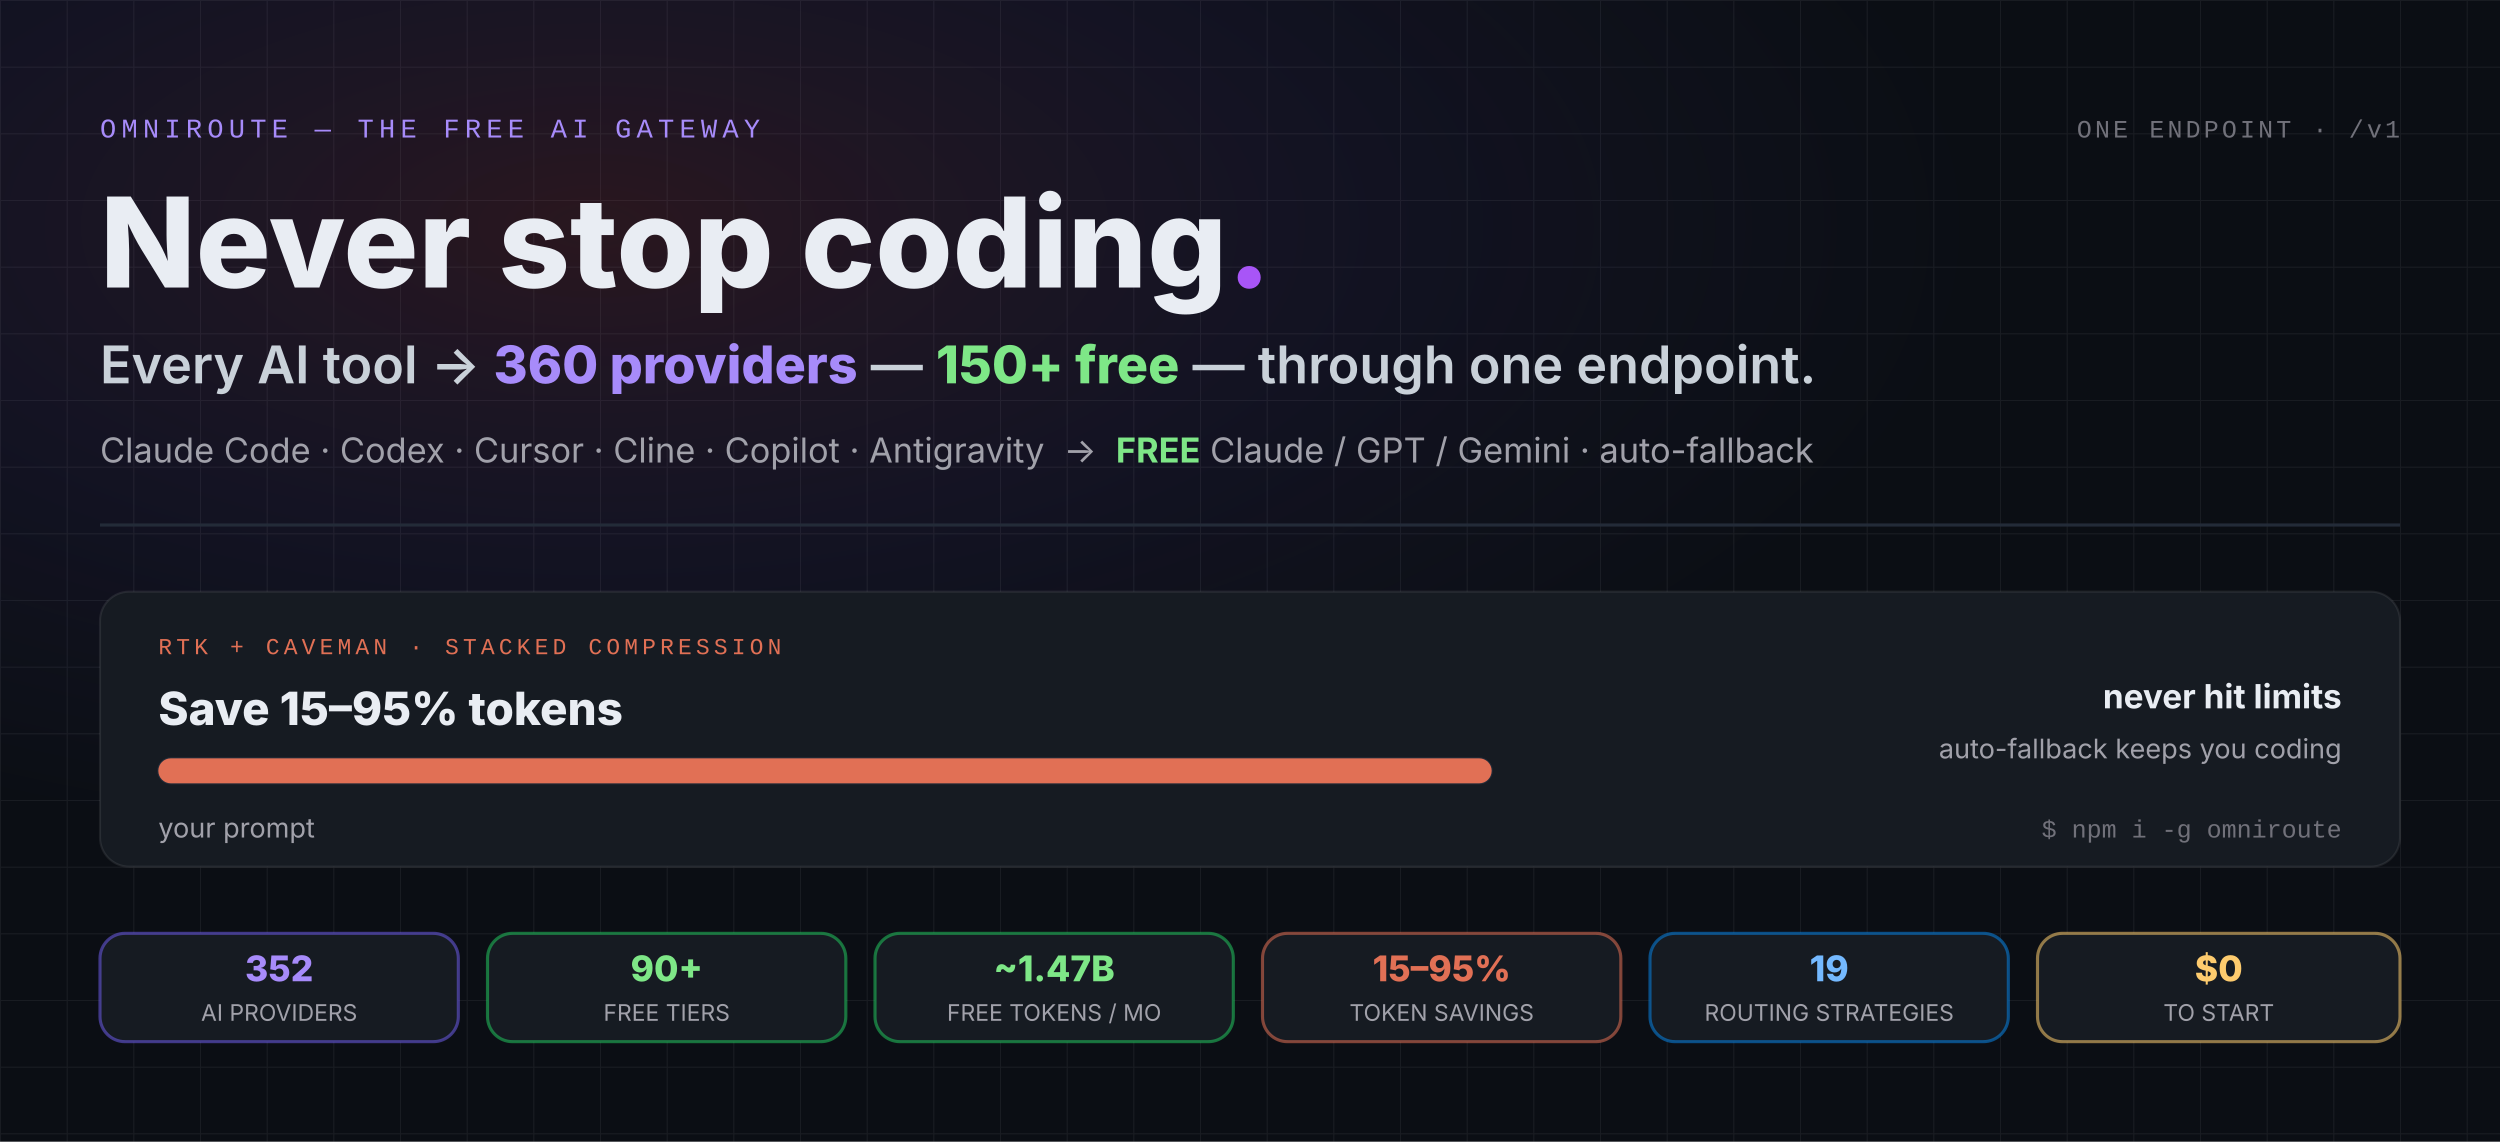
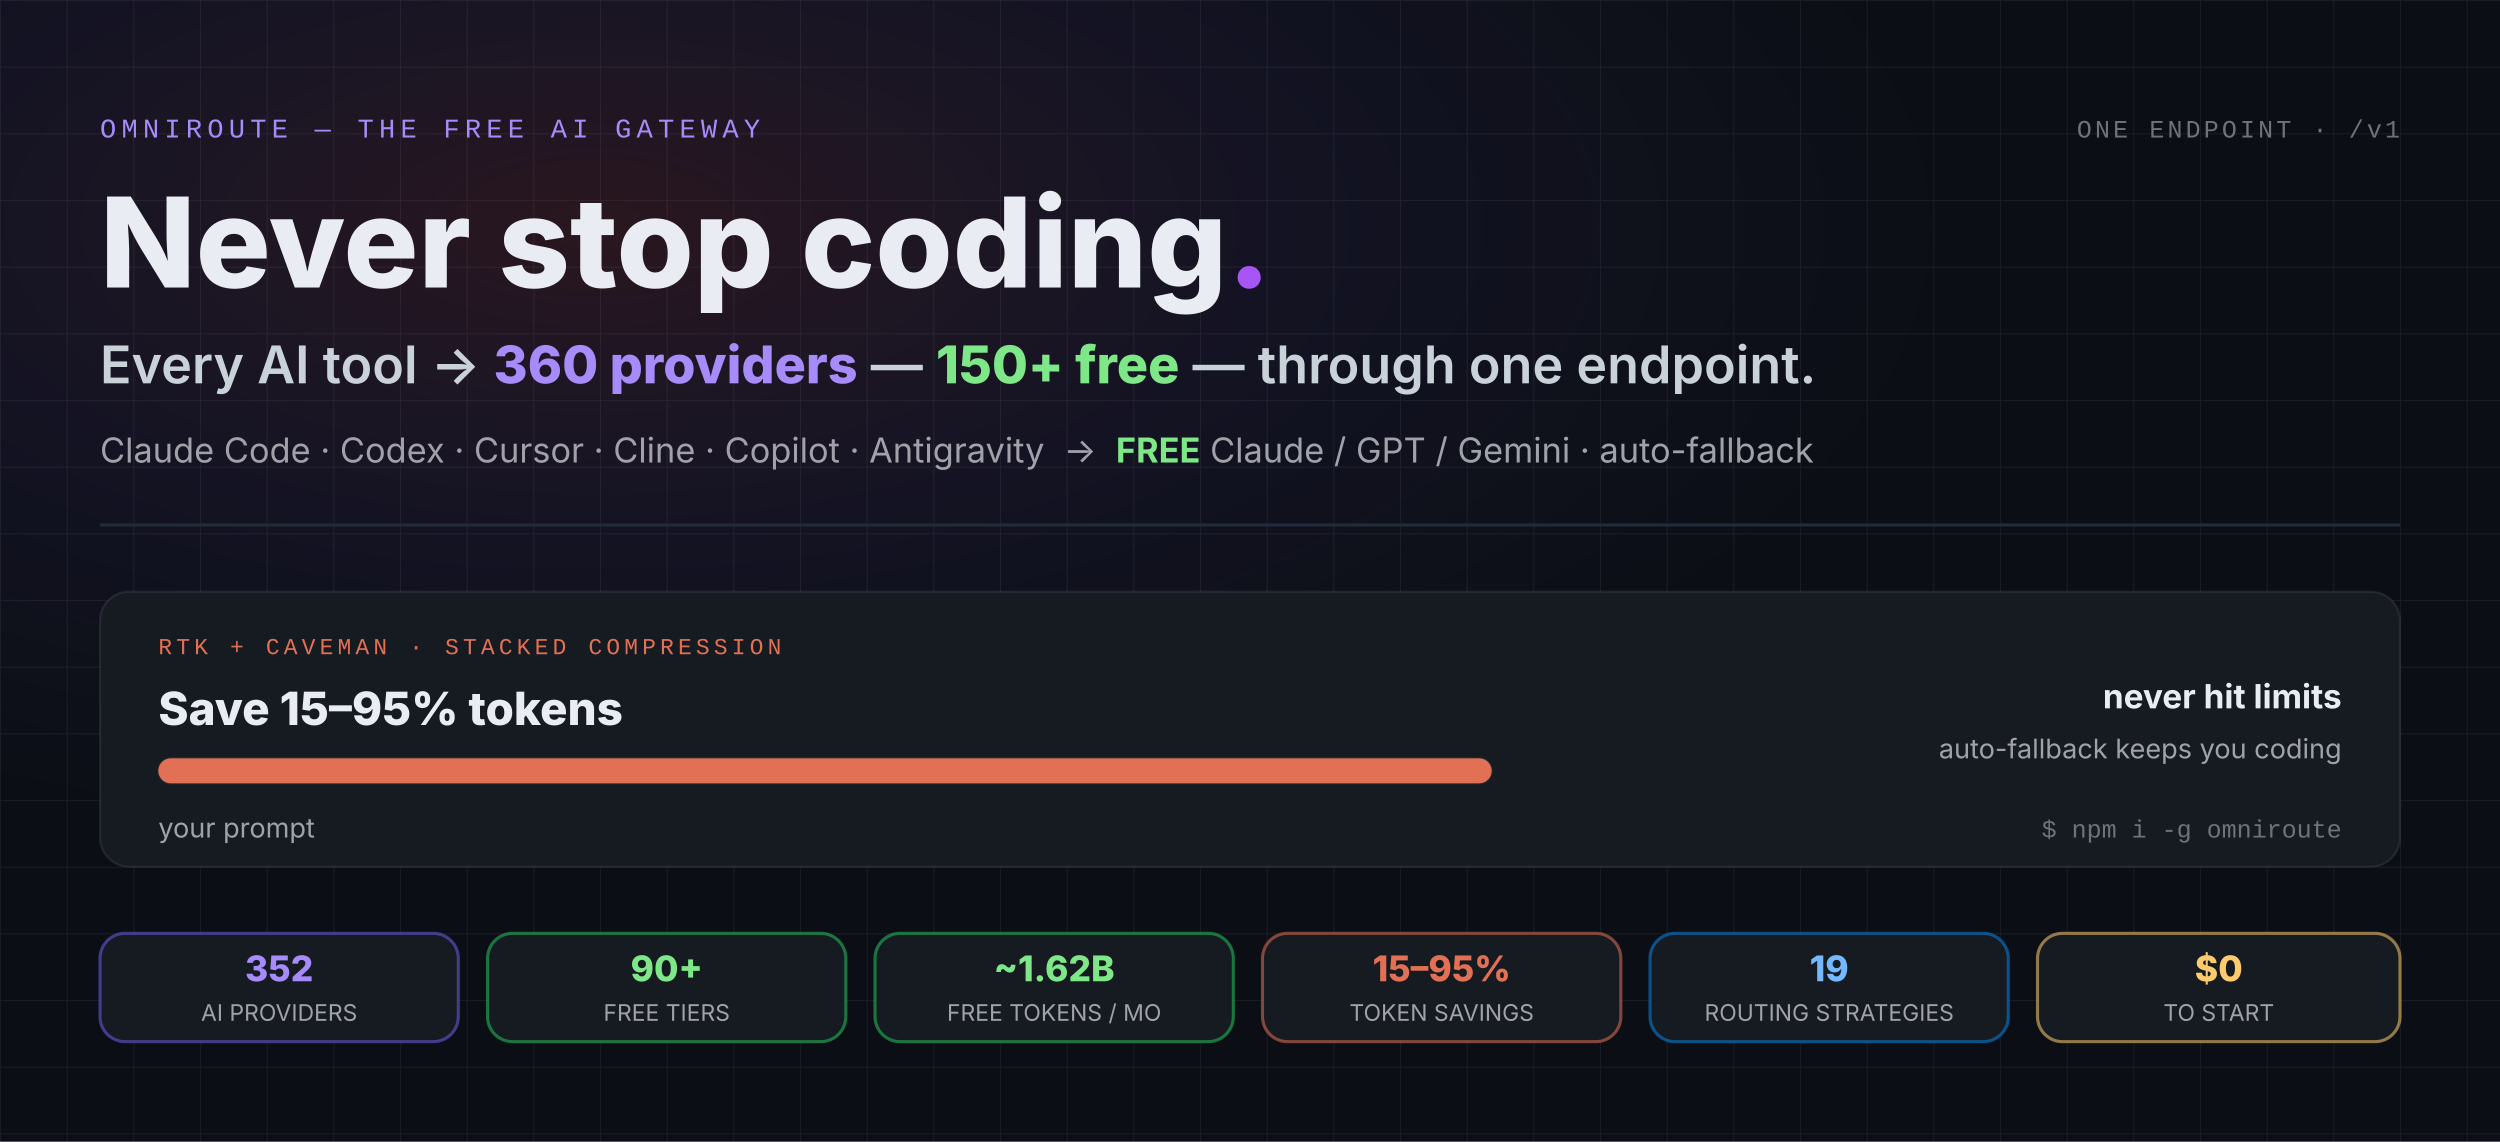
- <svg xmlns="http://www.w3.org/2000/svg" viewBox="0 0 1200 548" role="img" aria-label="OmniRoute hero: Never stop coding. Every AI tool to 360 providers — 150+ free — through one endpoint. Claude Code, Codex, Cursor, Cline, Copilot and Antigravity into free Claude, GPT and Gemini with auto-fallback. RTK + Caveman stacked compression saves 15 to 95 percent of tokens — about 89 percent average on tool-heavy sessions — so you never hit limits. Stats: 360 AI providers, 150+ free tiers, about 1.47B free tokens per month, 15 to 95 percent token savings, 20 routing strategies, zero dollars to start.">
+ <svg xmlns="http://www.w3.org/2000/svg" viewBox="0 0 1200 548" role="img" aria-label="OmniRoute hero: Never stop coding. Every AI tool to 360 providers — 150+ free — through one endpoint. Claude Code, Codex, Cursor, Cline, Copilot and Antigravity into free Claude, GPT and Gemini with auto-fallback. RTK + Caveman stacked compression saves 15 to 95 percent of tokens — about 89 percent average on tool-heavy sessions — so you never hit limits. Stats: 360 AI providers, 150+ free tiers, about 1.62B free tokens/mo, 19 routing strategies, $0 to start.">
  <defs>
    <pattern id="gridPaperH" width="32" height="32" patternUnits="userSpaceOnUse">
      <path d="M 32 0 L 0 0 0 32" fill="none" stroke="#ffffff" stroke-opacity="0.06" stroke-width="1" />
    </pattern>
    <radialGradient id="bgGlowH" cx="24%" cy="20%" r="55%">
      <stop offset="0%" stop-color="#e54d5e" stop-opacity="0.14" />
      <stop offset="55%" stop-color="#8b5cf6" stop-opacity="0.06" />
      <stop offset="100%" stop-color="#6366f1" stop-opacity="0" />
    </radialGradient>
    <linearGradient id="gradBrandH" x1="0" y1="0" x2="1" y2="1">
      <stop offset="0%" stop-color="#e54d5e" />
      <stop offset="100%" stop-color="#a855f7" />
    </linearGradient>
    <path id="dividerPathH" d="M 48,252 L 1152,252" />
  </defs>
  <rect width="1200" height="548" fill="#0b0e14" />
  <rect width="1200" height="548" fill="url(#gridPaperH)" />
  <rect width="1200" height="548" fill="url(#bgGlowH)" />
  <text x="48" y="66" font-family="Consolas, 'Courier New', monospace" font-size="13" letter-spacing="2.5" fill="#a78bfa">OMNIROUTE — THE FREE AI GATEWAY</text>
  <text x="1152" y="66" text-anchor="end" font-family="Consolas, 'Courier New', monospace" font-size="12" letter-spacing="1.5" fill="#71717a">ONE ENDPOINT · /v1</text>
  <text x="48" y="138" font-family="Inter, 'Segoe UI', Arial, Helvetica, system-ui, sans-serif" font-size="60" font-weight="800" fill="#e9edf3">Never stop coding<tspan fill="#a855f7">.</tspan>
  </text>
  <text x="48" y="184" font-family="Inter, 'Segoe UI', Arial, Helvetica, system-ui, sans-serif" font-size="25" font-weight="600" fill="#c9d1d9">Every AI tool → <tspan fill="#a78bfa" font-weight="800">360 providers</tspan> — <tspan fill="#7ee787" font-weight="800">150+ free</tspan> — through one endpoint.</text>
  <text x="48" y="222" font-family="Inter, 'Segoe UI', Arial, Helvetica, system-ui, sans-serif" font-size="16.5" fill="#a1a1aa">Claude Code · Codex · Cursor · Cline · Copilot · Antigravity  →  <tspan fill="#7ee787" font-weight="700">FREE</tspan> Claude / GPT / Gemini · auto-fallback</text>
  <line x1="48" y1="252" x2="1152" y2="252" stroke="#232b38" stroke-width="1.5" />
  <circle r="4" fill="url(#gradBrandH)" opacity="0">
    <animateMotion dur="6s" repeatCount="indefinite" keyPoints="0;1" keyTimes="0;1" calcMode="linear">
      <mpath href="#dividerPathH" />
    </animateMotion>
    <animate attributeName="opacity" values="0;0.9;0.9;0" keyTimes="0;0.08;0.6;0.75" dur="6s" repeatCount="indefinite" />
  </circle>
  <g>
    <rect x="48" y="284" width="1104" height="132" rx="14" fill="#161b22" stroke="#ffffff" stroke-opacity="0.08" stroke-width="1" />
    <text x="76" y="314" font-family="Consolas, 'Courier New', monospace" font-size="11" letter-spacing="2" fill="#e17055">RTK + CAVEMAN · STACKED COMPRESSION</text>
    <text x="76" y="348" font-family="Inter, 'Segoe UI', Arial, Helvetica, system-ui, sans-serif" font-size="22" font-weight="800" fill="#e9edf3">Save 15–95% tokens</text>
    <rect x="76" y="364" width="640" height="12" rx="6" fill="#0b0e14" stroke="#232b38" stroke-width="1" />
    <rect x="76" y="364" width="640" height="12" rx="6" fill="#e17055">
      <animate attributeName="width" values="640;640;70;70;640" keyTimes="0;0.12;0.5;0.88;1" dur="8s" repeatCount="indefinite" calcMode="spline" keySplines="0.4 0 0.2 1;0.4 0 0.2 1;0.4 0 0.2 1;0.4 0 0.2 1" />
    </rect>
    <text x="76" y="402" font-family="Inter, 'Segoe UI', Arial, Helvetica, system-ui, sans-serif" font-size="13" fill="#a1a1aa">your prompt
      <animate attributeName="opacity" values="1;1;0;0;1" keyTimes="0;0.12;0.35;0.88;1" dur="8s" repeatCount="indefinite" calcMode="discrete" />
    </text>
    <text x="76" y="402" font-family="Inter, 'Segoe UI', Arial, Helvetica, system-ui, sans-serif" font-size="13" font-weight="700" fill="#e17055" opacity="0">−89% avg on tool-heavy sessions
      <animate attributeName="opacity" values="0;0;1;1;0" keyTimes="0;0.35;0.36;0.88;1" dur="8s" repeatCount="indefinite" calcMode="discrete" />
    </text>
    <text x="1124" y="340" text-anchor="end" font-family="Inter, 'Segoe UI', Arial, Helvetica, system-ui, sans-serif" font-size="16" font-weight="700" fill="#e9edf3">never hit limits</text>
    <text x="1124" y="364" text-anchor="end" font-family="Inter, 'Segoe UI', Arial, Helvetica, system-ui, sans-serif" font-size="13" fill="#a1a1aa">auto-fallback keeps you coding</text>
    <text x="1124" y="402" text-anchor="end" font-family="Consolas, 'Courier New', monospace" font-size="12" fill="#71717a">$ npm i -g omniroute</text>
  </g>
  <g font-family="Inter, 'Segoe UI', Arial, Helvetica, system-ui, sans-serif" text-anchor="middle">
    <rect x="48" y="448" width="172" height="52" rx="12" fill="#161b22" stroke="#6c5ce7" stroke-opacity="0.55" stroke-width="1.5" />
    <text x="134" y="471" font-size="17" font-weight="800" fill="#a78bfa">352</text>
    <text x="134" y="490" font-size="11" fill="#a1a1aa">AI PROVIDERS</text>
    <rect x="234" y="448" width="172" height="52" rx="12" fill="#161b22" stroke="#22c55e" stroke-opacity="0.55" stroke-width="1.5" />
    <text x="320" y="471" font-size="17" font-weight="800" fill="#7ee787">90+</text>
    <text x="320" y="490" font-size="11" fill="#a1a1aa">FREE TIERS</text>
    <rect x="420" y="448" width="172" height="52" rx="12" fill="#161b22" stroke="#22c55e" stroke-opacity="0.55" stroke-width="1.5" />
-     <text x="506" y="471" font-size="17" font-weight="800" fill="#7ee787">~1.47B</text>
+     <text x="506" y="471" font-size="17" font-weight="800" fill="#7ee787">~1.62B</text>
    <text x="506" y="490" font-size="11" fill="#a1a1aa">FREE TOKENS / MO</text>
    <rect x="606" y="448" width="172" height="52" rx="12" fill="#161b22" stroke="#e17055" stroke-opacity="0.55" stroke-width="1.5" />
    <text x="692" y="471" font-size="17" font-weight="800" fill="#e17055">15–95%</text>
    <text x="692" y="490" font-size="11" fill="#a1a1aa">TOKEN SAVINGS</text>
    <rect x="792" y="448" width="172" height="52" rx="12" fill="#161b22" stroke="#0984e3" stroke-opacity="0.55" stroke-width="1.5" />
    <text x="878" y="471" font-size="17" font-weight="800" fill="#74b9ff">19</text>
    <text x="878" y="490" font-size="11" fill="#a1a1aa">ROUTING STRATEGIES</text>
    <rect x="978" y="448" width="174" height="52" rx="12" fill="#161b22" stroke="#fdcb6e" stroke-opacity="0.55" stroke-width="1.5" />
    <text x="1065" y="471" font-size="17" font-weight="800" fill="#fdcb6e">$0</text>
    <text x="1065" y="490" font-size="11" fill="#a1a1aa">TO START</text>
  </g>
</svg>
